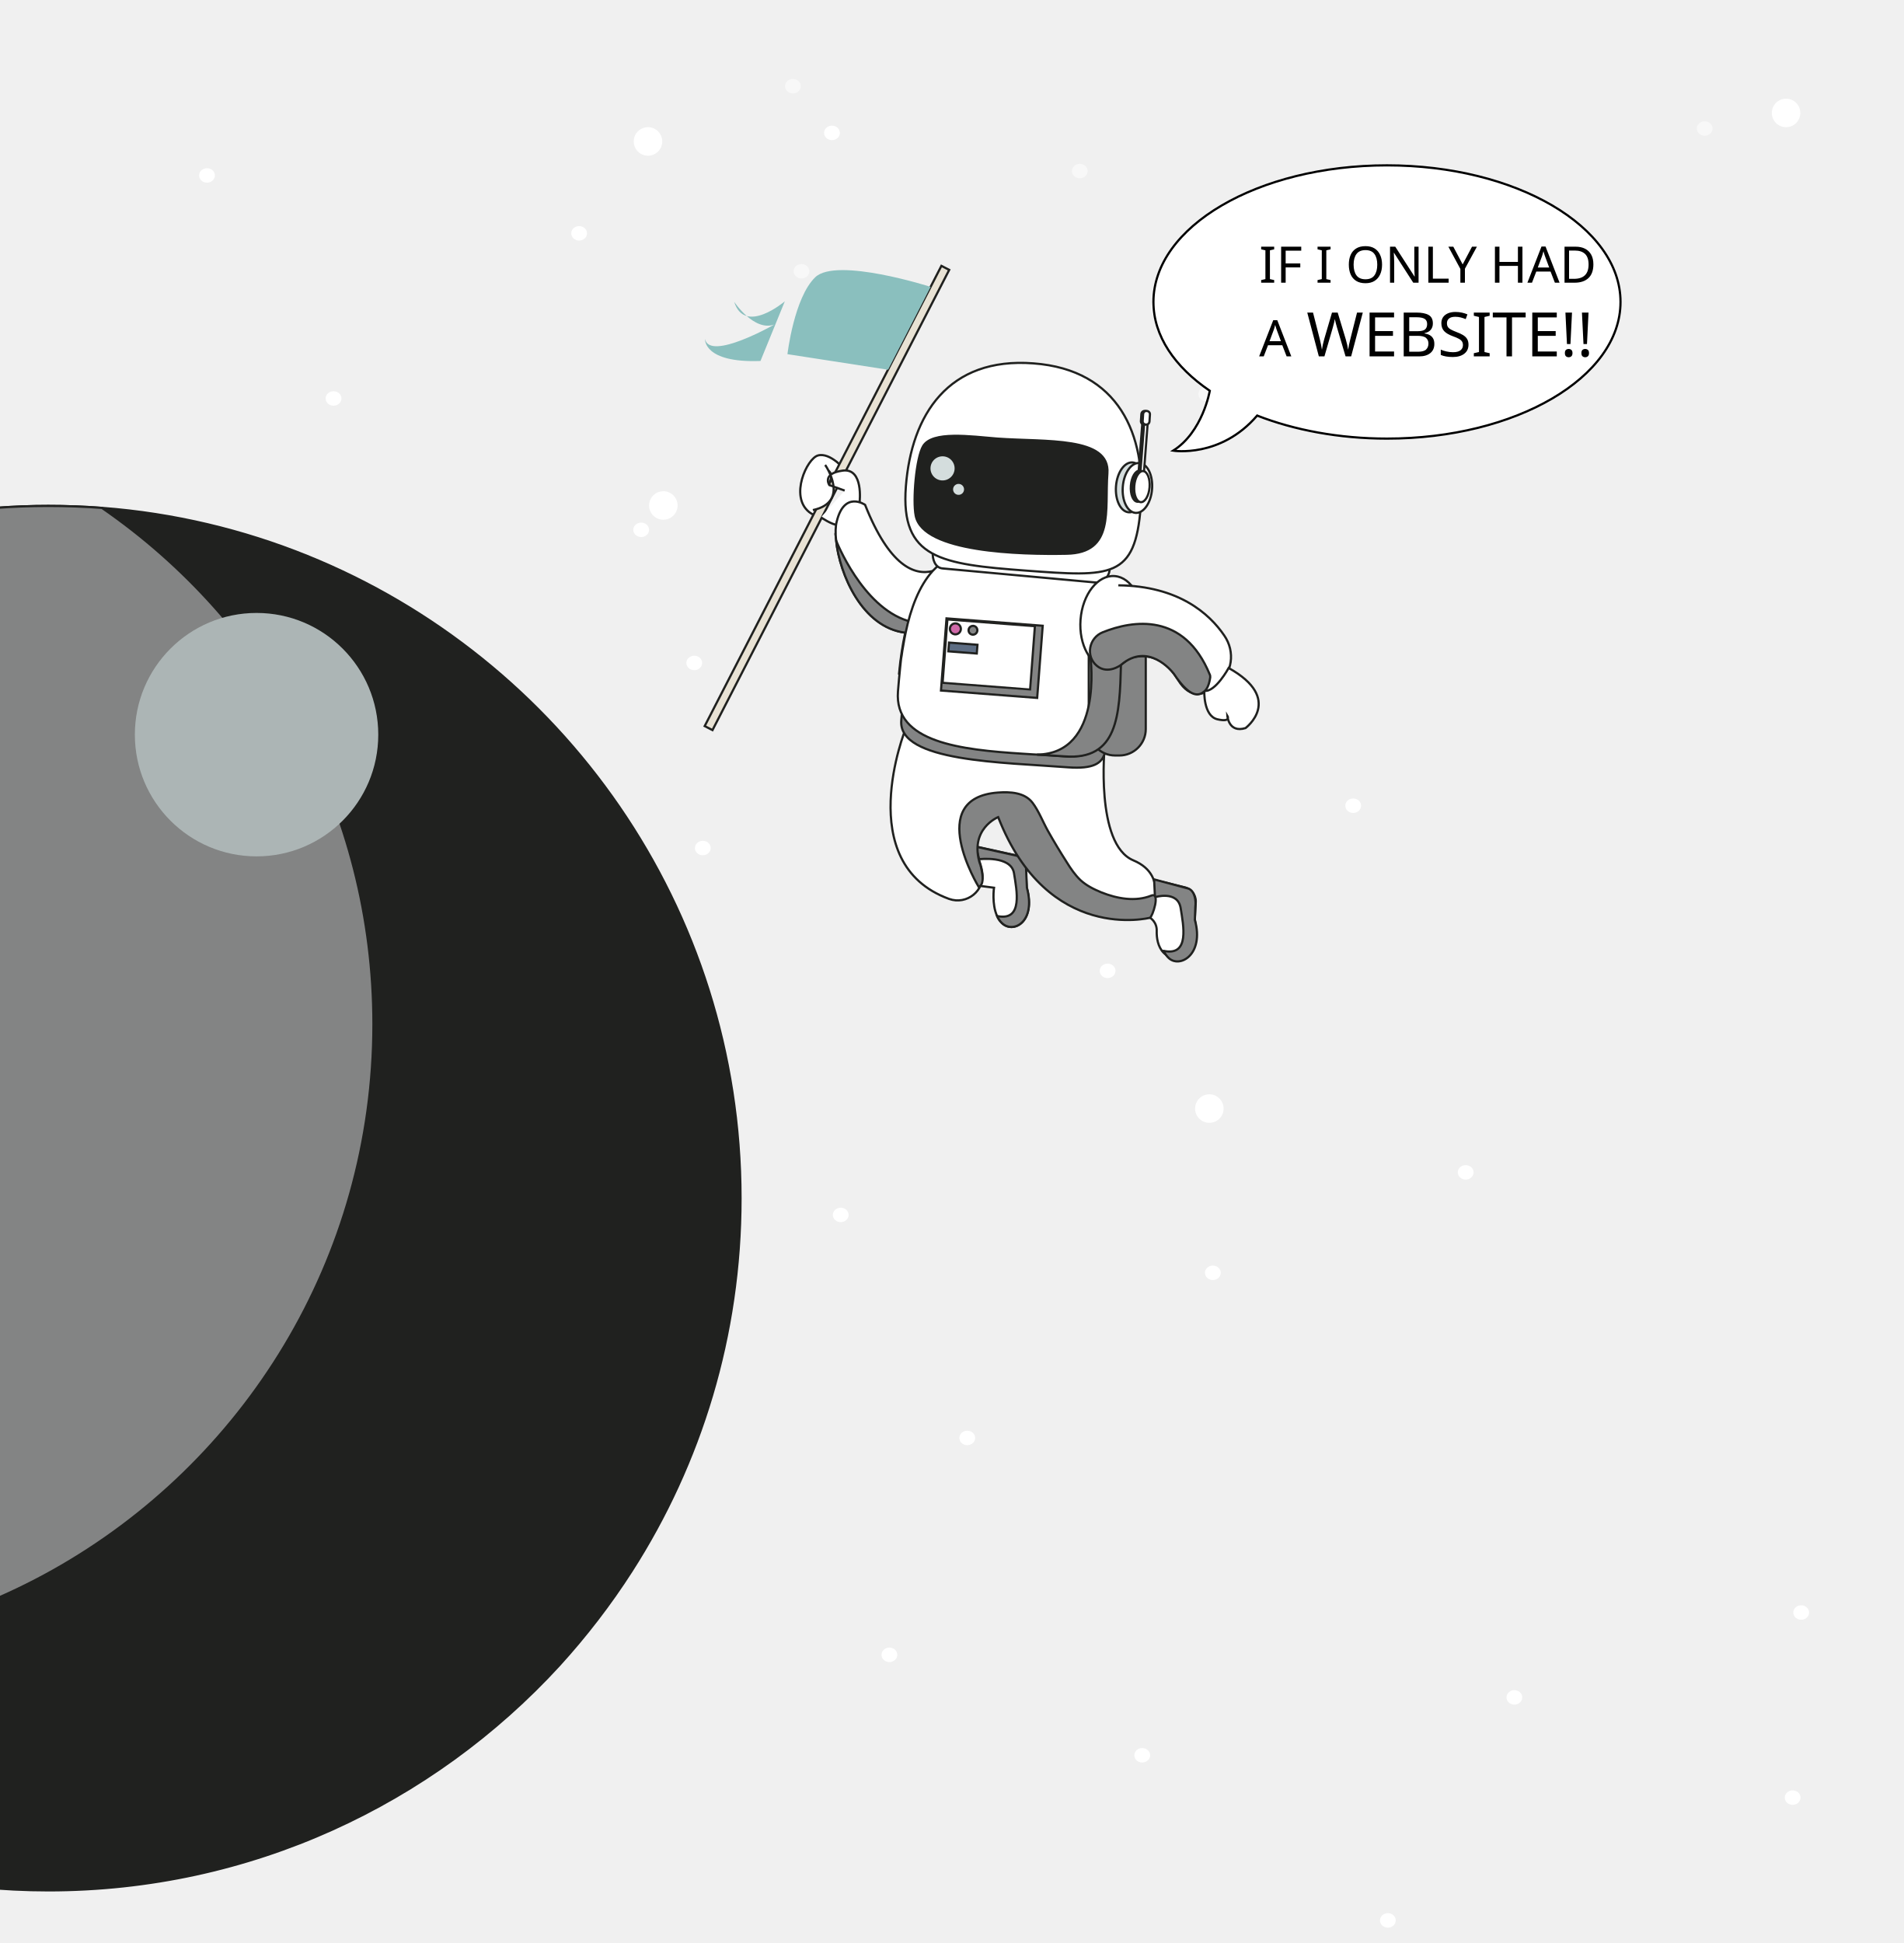
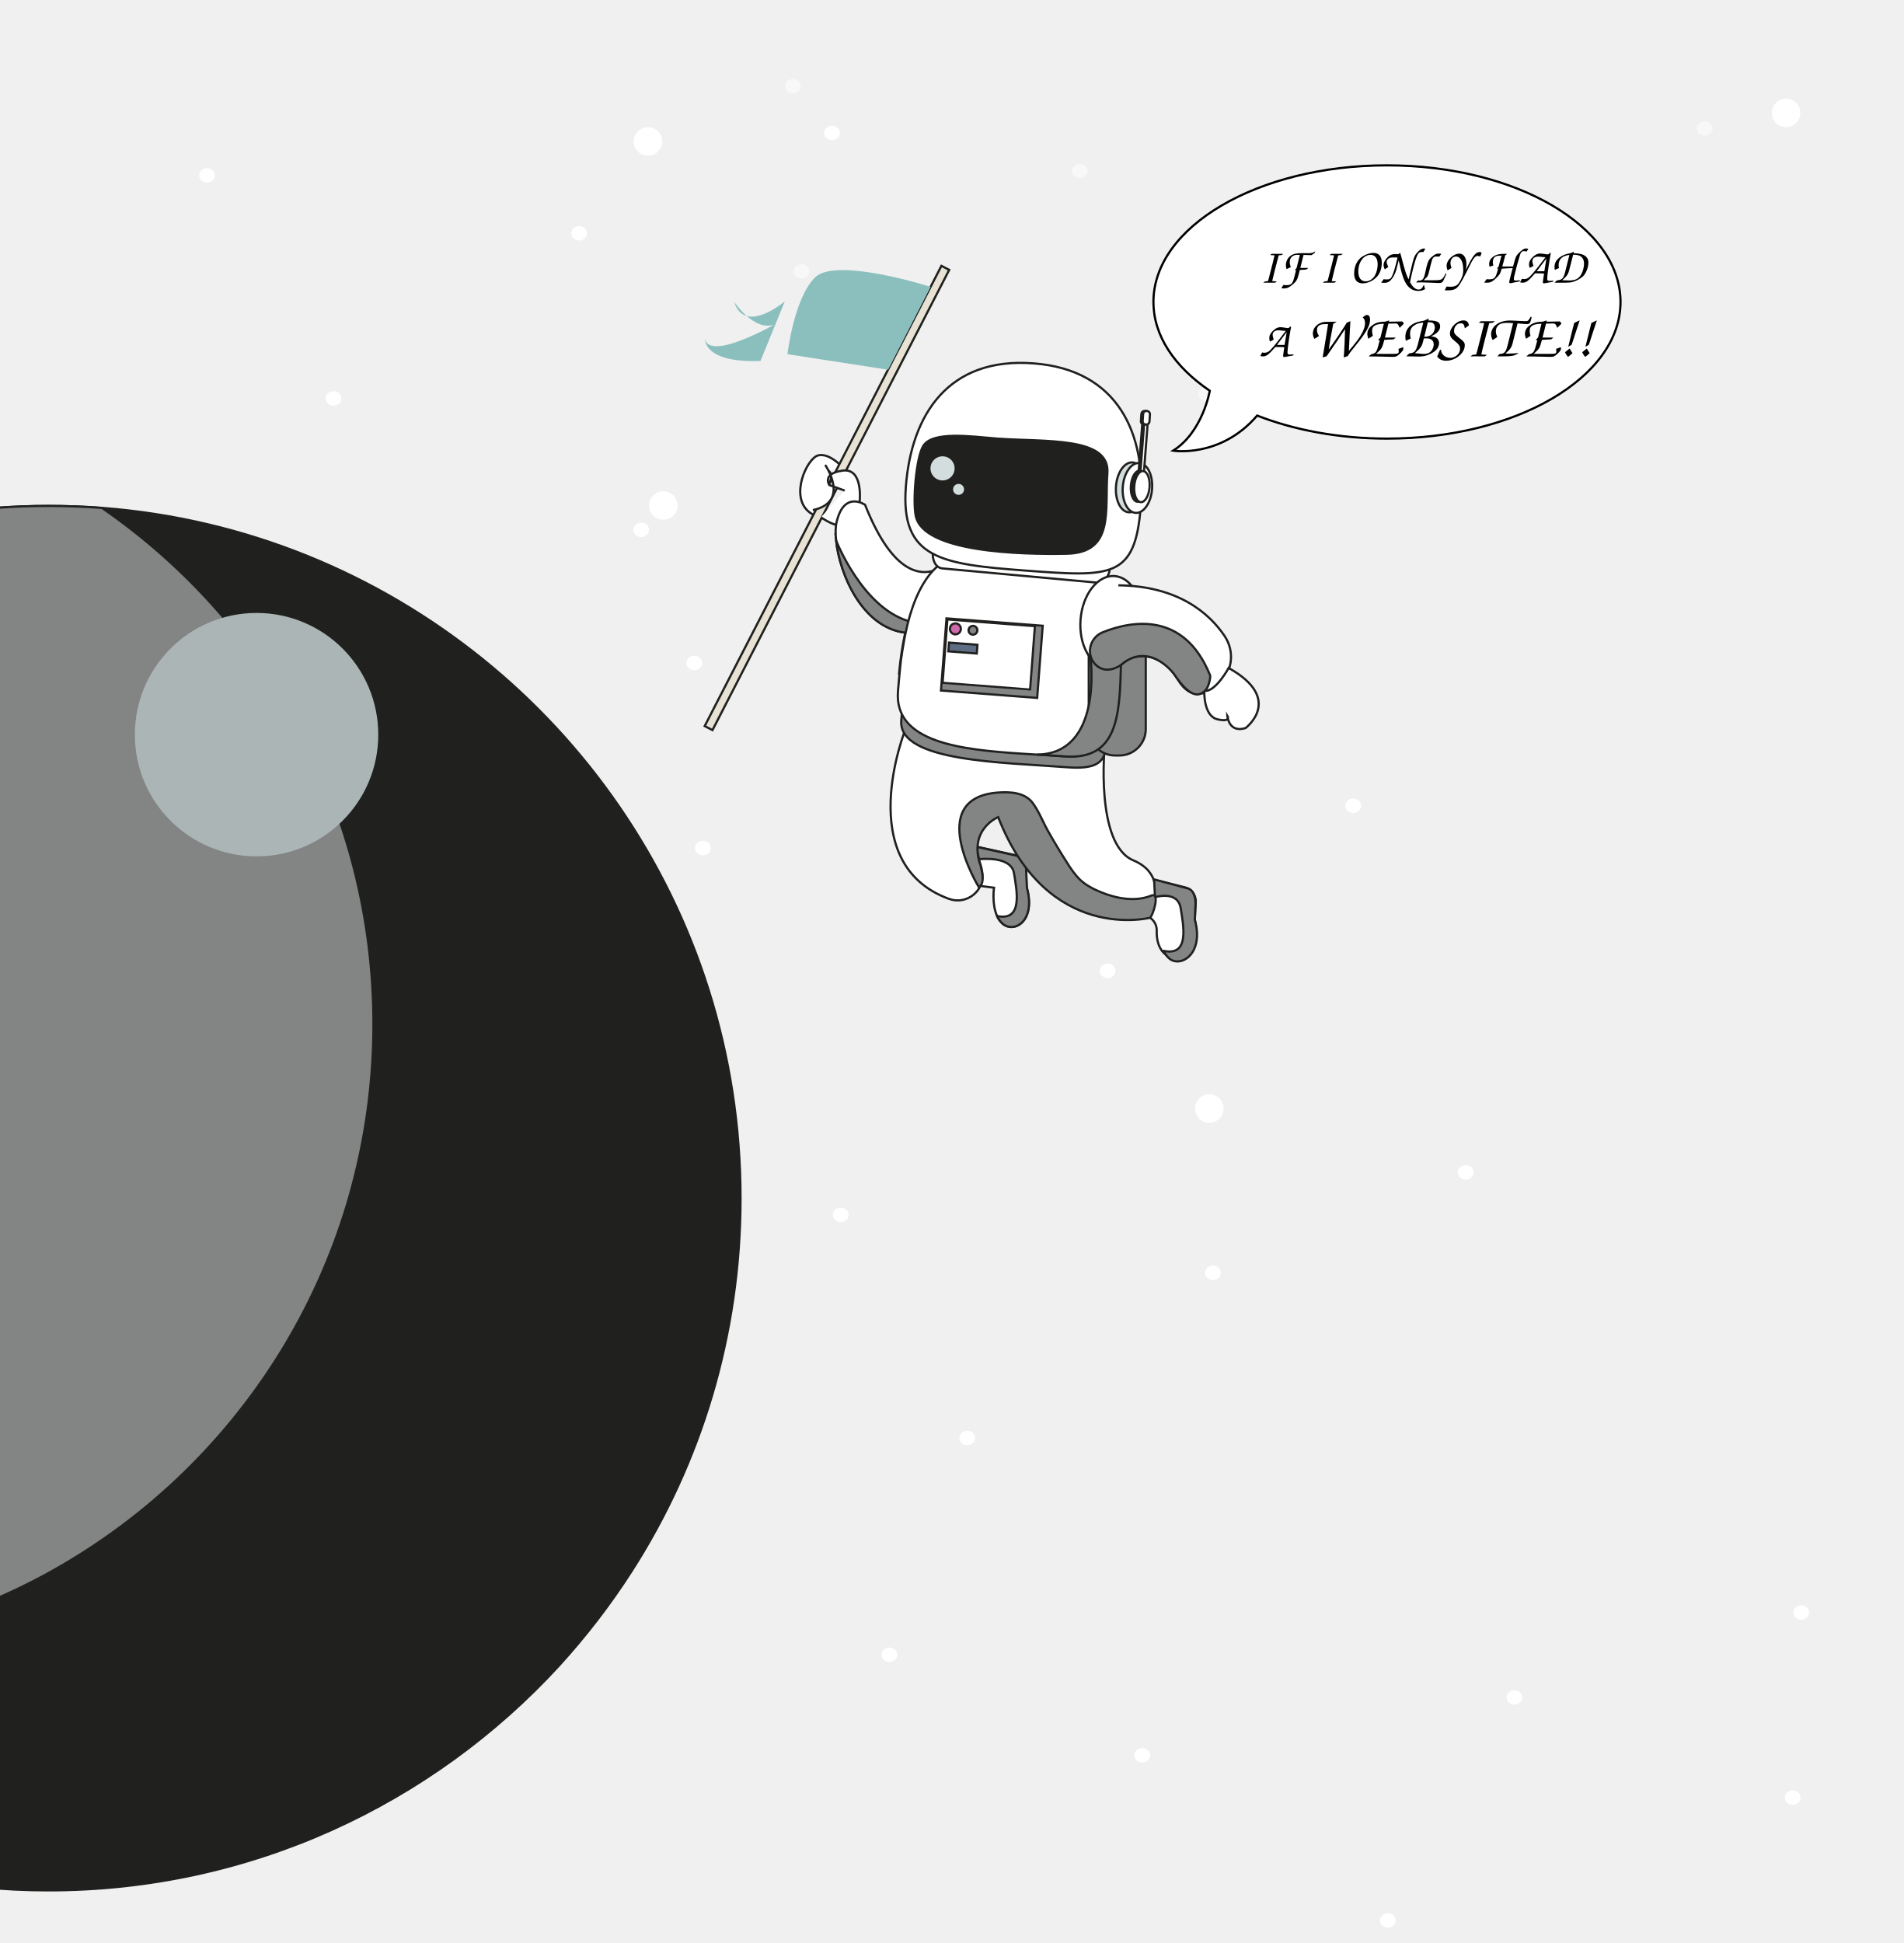
<svg xmlns="http://www.w3.org/2000/svg" id="Layer_1" viewBox="0 0 868 886">
-   <style>.st0{fill:#fff}.st1{opacity:.51}.st2{fill:#20211f}.st3{fill:#fff}.st3,.st4,.st5,.st6,.st7,.st8{stroke:#20211f;stroke-miterlimit:10}.st4{fill:#e8e2d4}.st5{fill:#838484}.st6{fill:#20211f}.st7{fill:#d4dddd}.st8{fill:#d069a9}.st9{fill:#838484}.st10{fill:#5d6d83;stroke:#20211f;stroke-miterlimit:10}.st11{fill:#e8e2d4}.st12{fill:#8abfbe}.st13{fill:#fff;stroke:#000;stroke-miterlimit:10}.st14{font-family:'Mistral'}.st15{font-size:23px}.st16{font-size:28px}.st17{stroke:#838484;stroke-miterlimit:10}.st17,.st18{fill:#acb5b5}.st19,.st20{fill:none;stroke:#838484;stroke-width:2.032;stroke-miterlimit:10}.st20{stroke:#fff;stroke-width:4}</style>
+   <style>.st0{fill:#fff}.st1{opacity:.51}.st2{fill:#20211f}.st3{fill:#fff}.st3,.st4,.st5,.st6,.st7,.st8{stroke:#20211f;stroke-miterlimit:10}.st4{fill:#e8e2d4}.st5{fill:#838484}.st6{fill:#20211f}.st7{fill:#d4dddd}.st8{fill:#d069a9}.st9{fill:#838484}.st10{fill:#5d6d83;stroke:#20211f;stroke-miterlimit:10}.st11{fill:#e8e2d4}.st12{fill:#8abfbe}.st13{fill:#fff;stroke:#000;stroke-miterlimit:10}.st14{font-family:'Pangolin', cursive;}.st15{font-size:23px}.st16{font-size:28px}.st17{stroke:#838484;stroke-miterlimit:10}.st17,.st18{fill:#acb5b5}.st19,.st20{fill:none;stroke:#838484;stroke-width:2.032;stroke-miterlimit:10}.st20{stroke:#fff;stroke-width:4}</style>
  <circle class="st0" cx="531.5" cy="140.5" r="6.5" />
  <circle class="st0" cx="295.5" cy="64.5" r="6.5" />
  <circle class="st0" cx="302.5" cy="230.5" r="6.5" />
  <circle class="st0" cx="551.5" cy="505.5" r="6.5" />
  <circle class="st0" cx="814.5" cy="51.5" r="6.5" />
  <ellipse class="st0" cx="447.4" cy="341" rx="3.6" ry="3.3" />
  <ellipse class="st0" cx="316.6" cy="302.3" rx="3.6" ry="3.3" />
  <ellipse class="st0" cx="320.5" cy="386.7" rx="3.6" ry="3.3" />
  <ellipse class="st0" cx="505.1" cy="442.7" rx="3.6" ry="3.3" />
  <ellipse class="st0" cx="617.1" cy="367.4" rx="3.6" ry="3.3" />
  <g class="st1">
    <ellipse class="st0" cx="492.4" cy="78" rx="3.6" ry="3.3" />
    <ellipse class="st0" cx="777.4" cy="58.6" rx="3.6" ry="3.3" />
    <ellipse class="st0" cx="361.6" cy="39.3" rx="3.6" ry="3.3" />
    <ellipse class="st0" cx="365.5" cy="123.7" rx="3.6" ry="3.3" />
    <ellipse class="st0" cx="550.1" cy="179.7" rx="3.6" ry="3.3" />
    <ellipse class="st0" cx="662.1" cy="104.4" rx="3.6" ry="3.3" />
  </g>
  <ellipse class="st0" cx="383.4" cy="554" rx="3.6" ry="3.3" />
  <ellipse class="st0" cx="668.4" cy="534.6" rx="3.6" ry="3.3" />
  <ellipse class="st0" cx="252.6" cy="515.3" rx="3.6" ry="3.3" />
  <ellipse class="st0" cx="256.5" cy="599.7" rx="3.6" ry="3.3" />
  <ellipse class="st0" cx="441.1" cy="655.7" rx="3.6" ry="3.3" />
  <ellipse class="st0" cx="553.1" cy="580.4" rx="3.6" ry="3.3" />
  <ellipse class="st0" cx="690.6" cy="774" rx="3.6" ry="3.3" />
  <ellipse class="st0" cx="405.6" cy="754.6" rx="3.6" ry="3.3" />
  <ellipse class="st0" cx="821.4" cy="735.3" rx="3.6" ry="3.3" />
  <ellipse class="st0" cx="817.5" cy="819.7" rx="3.6" ry="3.3" />
  <ellipse class="st0" cx="632.9" cy="875.7" rx="3.6" ry="3.3" />
  <ellipse class="st0" cx="520.9" cy="800.4" rx="3.6" ry="3.3" />
  <ellipse class="st0" cx="94.4" cy="80" rx="3.6" ry="3.3" />
  <ellipse class="st0" cx="379.4" cy="60.6" rx="3.6" ry="3.3" />
  <ellipse class="st0" cx="152.1" cy="181.7" rx="3.6" ry="3.3" />
  <ellipse class="st0" cx="264.1" cy="106.4" rx="3.6" ry="3.3" />
  <g id="astronaut_1_">
    <g id="astronaut">
      <path class="st2" d="M412.6 287.9c-19.5-2.7-29.2-26.8-30.8-41.5-.4-3.5-.3-6.5.3-8.6 1.4-5.7 4-8.6 7.6-8.6 2.1 0 4 1.1 4.5 1.4 8.1 20.5 17.4 30.8 27.6 30.8.7 0 1.5-.1 2.2-.2-4.3 5.2-7.7 12.4-10.2 21.8-.5 1.6-.9 3.3-1.2 4.9z" />
      <path class="st2" d="M389.6 229.7c1.8 0 3.5.9 4.1 1.2 8.2 20.6 17.6 31 28 31h1.1c-4 5.2-7.1 12.1-9.5 21-.4 1.5-.8 3.1-1.1 4.5-10.2-1.6-17.1-9.3-21-15.6-4.7-7.4-8-16.9-8.9-25.4-.4-3.4-.3-6.4.2-8.5 1.4-5.5 3.8-8.2 7.1-8.2m0-1c-2.8 0-6.2 1.8-8 9-.5 2.2-.6 5.3-.3 8.8 1.6 15.3 11.9 39.6 31.7 42 .4-1.8.8-3.6 1.3-5.4 2.4-8.9 5.8-16.9 11-22.7-1.1.3-2.3.5-3.6.5-7.8 0-17.6-6.5-27.2-30.7 0 0-2.2-1.5-4.9-1.5zm47.6 23.4s-.2.3-.7.9l.9-.3c0-.2-.1-.4-.2-.6zm29.3 91.6c1.6.2 3.2.3 4.7.3-1.6-.1-3.1-.2-4.7-.3zm-54.6-49.3c.3-2 .7-4 1.1-5.9-.4 1.9-.8 3.9-1.1 5.9z" />
      <path class="st2" d="M413 288.5c-.4 1.9-.8 3.9-1.1 5.9.3-2 .7-4 1.1-5.9zm-1.1 5.8c0 .1 0 .1 0 0 0 .1 0 .1 0 0zm54.6 49.4c1.5.2 3 .3 4.3.3h.4c-1.6-.1-3.1-.2-4.7-.3z" />
      <path class="st2" d="M487.7 344.5c-1 0-2.1 0-3.2-.1-3.8-.3-7.8-.5-12-.8-22.6-1.3-48.2-2.8-58.3-14.4-3.3-3.8-4.7-8.3-4.3-13.9 2.3-29.5 8.4-63.3 35.7-63.3.9 0 1.8 0 2.7.1 22 1.7 44 4.7 55.3 14.9-4.9 2.7-8.5 9.5-9.1 17.2-.4 5.2.6 10.1 2.7 14 2.2 3.9 5.3 6.2 8.8 6.5h.7c1.3 0 2.7-.3 4-.9-.6 21-1.4 40.7-23 40.7z" />
      <path class="st2" d="M445.7 252.5c.9 0 1.8 0 2.7.1 21.6 1.7 43.1 4.6 54.5 14.3-4.8 3-8.2 9.6-8.8 17.3-.4 5.3.6 10.3 2.7 14.2 2.2 4.1 5.5 6.5 9.2 6.7h.7c1.2 0 2.3-.2 3.4-.6-.3 9.9-.7 20.1-3.5 27.3-3.2 8.2-9.3 12.1-19 12.1-1 0-2.1 0-3.1-.1-3.8-.3-7.8-.5-12-.8-22.5-1.3-48-2.8-57.9-14.2-3.2-3.7-4.6-8.1-4.1-13.5 1-12.9 2.8-29.2 8.1-41.9 5.8-14 14.7-20.9 27.1-20.9m0-1c-28.7 0-34.1 36.2-36.2 63.8-2.2 28.4 43.8 27.2 75 29.6 1.1.1 2.2.1 3.2.1 22.3 0 23-19.9 23.6-42-1.4.8-2.9 1.2-4.5 1.2h-.6c-6.9-.5-11.8-9.4-11-19.9.6-8.1 4.5-14.8 9.5-17.1-11.5-11-34.6-13.9-56.1-15.5-1.1-.2-2-.2-2.9-.2z" />
      <path class="st3" d="M521.6 417.5h.3c3.3.5 5.7 3.5 5.6 6.9-.1 3.3.5 7.3 3.1 10 2.9 3 8.1 2.8 11.5-.7 2.6-2.6 4.1-7.2 2.9-13.6-.1-.5-.1-1.1-.1-1.6l.4-7.1c.2-3.2-2-6.1-5.1-6.8l-13.5-3.3c-3.8-.9-7.6 1.6-8.2 5.5-.6 4.6-.6 10.1 3.1 10.7zm-136-203s-6.9-8.4-12.6-6.8c-5 1.4-13 18.6-4 25.8 1.3 1 2.9 1.8 5 2.4 0 0 1.6-.9 2.5-12.8 0 0 5.9-7.6-.3-9.1" />
      <path transform="rotate(27.221 377.15 227.112)" class="st4" d="M375.1 109.1h4v236h-4z" />
      <path class="st3" d="M376.3 212s11.7 16.9-5.6 20.6m3.7 3.3s4.8 3.4 8 3.6S392 229 392 229s1.9-15.7-7.7-14.4c-9.7 1.3-6.1 6.6-6.1 6.6l7 2.5m71.6 197.1c-.9-.9-1.6-1.9-2.1-3.1-2.5-5.5-1.4-12.9-1.4-12.9l-6.1-.8c-6.1-.8-3-18.2-3-18.2l.8.2 22.6 5 .6 13.7c4.4 15.8-6.3 21.3-11.4 16.1z" />
      <path class="st3" d="M412.9 332.6s-24.6 61.1 19.9 77.3c8.1 2.9 16.5-3.8 15.1-12.3-.2-1.4-.6-3-1.2-4.7-4.9-14.4 7.7-22.5 7.7-22.5s7.4 21.6 33.4 34.7c26.1 13 36.1 12.8 36.1 12.8s10.4-18.3-7.1-25.6c-17.5-7.4-13-52.2-13-52.2l-90.9-7.5zm20.2-50.5c-1.5 2.1-2.7 3.3-2.7 3.3-6.5 2.9-12.3 3.8-17.4 3.1-19.8-2.4-30.1-26.7-31.7-42-.4-3.5-.3-6.6.3-8.8 3.5-14.1 12.9-7.5 12.9-7.5 11.1 28 22.5 32.3 30.8 30.2 5.5-1.4 9.6-5.6 11.2-7.5.5-.5.7-.9.7-.9.1.2.2.4.2.6 5.1 13.5-.6 24.3-4.3 29.5z" />
      <path class="st5" d="M410 307c.6-6.1 1.5-12.5 2.8-18.5-19.7-2.4-29.9-26.7-31.5-42 0 0 11.8 30.2 32.7 36.6 5.3 1.6 11.2 1.7 17.7-.6.4-.1.7-.3 1.1-.4 23-7.8-4.7 21.8-22.8 24.9z" />
      <path class="st5" d="M487.1 349.9c-29.6-2.3-77.5-2.5-76.1-21.3 1.4-18.8 6-43.7 35.6-41.5 18.7 1.4 38.6 3.6 50.5 9.7 1.2.6 1.4 2.4.2 3.2-3.2 2.1-5.4 5.6-5.7 9.8-.5 6.9 4.3 13 10.9 13.5.9.1 1.8.9 1.7 1.8-1.3 13.9 6 26.5-17.1 24.8z" />
      <path class="st3" d="M484.4 344.8c-4.2-.3-8.6-.6-13.2-.8-1.5-.1-3.1-.2-4.7-.3-28.2-1.8-58.8-5.1-57-28.4.3-3.5.6-7.3 1-11 .1-.9.2-1.9.3-2.8.1-.9.2-1.8.4-2.7.2-1.5.4-2.9.7-4.4.3-2 .7-3.9 1.1-5.9 2.3-11 6.1-21.2 12.3-28.1l.6-.6.5-.5.2-.2.5-.5c.4-.4.8-.8 1.3-1.1.2-.1.4-.3.5-.4.1-.1.2-.1.3-.2.2-.1.3-.3.5-.4.2-.2.5-.3.7-.5.2-.2.5-.3.7-.5.2-.1.4-.2.5-.3.3-.2.5-.3.8-.5l1.8-.9c.2-.1.3-.1.5-.2.5-.2 1.1-.4 1.7-.6l.9-.3c.3-.1.7-.2 1.1-.3.1 0 .2 0 .3-.1.3-.1.7-.2 1-.2.1 0 .2 0 .3-.1.4-.1.8-.1 1.1-.2h.1c.3 0 .7-.1 1-.1h.9c.3 0 .6-.1 1-.1h1.4c.9 0 1.9 0 2.9.1 21.5 1.6 44.6 4.5 56.1 15.5-4.9 2.3-8.8 9-9.5 17.1-.2 3 0 5.8.6 8.3 1.5 6.5 5.5 11.2 10.4 11.6 1.8.1 3.5-.3 5.1-1.2-.5 23.1-1.2 43.8-26.7 41.8z" />
      <path class="st3" d="M499.5 265.6l-69.7-6.4c-3.3-.3-4.7-4.1-4.4-7.4.3-3.3 4-3.7 7.3-3.5l67.8 5.2c3.3.3 5.8 3.2 5.5 6.4-.3 3.4-3.2 5.9-6.5 5.7z" />
      <path class="st3" d="M520.2 231c-2.5 32.8-13.4 32.1-52.3 29.2s-57.3-5.5-54.8-38.3 19.4-59.2 58.2-56.2c38.9 2.9 51.5 32.5 48.9 65.3z" />
      <path class="st6" d="M505 215.8c-1.3 16.8 3.4 36.3-18.6 36.7-21 .4-65.4-.6-68.8-17.3-1.4-7.1.2-26.5 3.4-31.8 4.2-6.9 21.5-4.4 33.8-3.4 22.1 1.6 51.5-1 50.2 15.8z" />
      <ellipse transform="rotate(-85.613 515.574 222.276) scale(1.00003)" class="st7" cx="515.6" cy="222.3" rx="11.4" ry="6.7" />
      <ellipse transform="rotate(-85.613 518.707 222.516) scale(1.00003)" class="st3" cx="518.7" cy="222.5" rx="11.4" ry="6.7" />
      <path transform="rotate(4.387 520.95 203.777) scale(1.00003)" class="st6" d="M520.1 192.8h1.6v22h-1.6z" />
      <ellipse transform="rotate(-85.613 519.159 221.763) scale(1.00003)" class="st6" cx="519.2" cy="221.8" rx="7.1" ry="3.5" />
      <path transform="rotate(4.387 521.704 204.228) scale(1.00003)" class="st3" d="M520.9 192.8h1.6v22.8h-1.6z" />
      <ellipse transform="rotate(-85.613 520.726 221.883) scale(1.00003)" class="st3" cx="520.7" cy="221.9" rx="7.1" ry="3.5" />
      <path class="st6" d="M521.7 193.6c-.9-.1-1.5-.8-1.4-1.7l.2-3.1c.1-.9.8-1.5 1.7-1.4.9.1 1.5.8 1.4 1.7l-.2 3.1c-.1.8-.8 1.5-1.7 1.4z" />
      <path class="st3" d="M522.5 193.6c-.9-.1-1.5-.8-1.4-1.7l.2-3.1c.1-.9.8-1.5 1.7-1.4.9.1 1.5.8 1.4 1.7l-.2 3.1c-.1.9-.8 1.5-1.7 1.4z" />
      <path class="st5" d="M522.5 332.5c0 6.6-5.4 12-12 12h-2c-6.6 0-12-5.4-12-12v-53c0-6.6 5.4-12 12-12h2c6.6 0 12 5.4 12 12v53z" />
      <path transform="rotate(4.387 452.277 300.06) scale(1.00003)" class="st5" d="M430.3 283.6h44v33h-44z" />
      <path transform="rotate(-85.614 450.88 298.444) scale(1.00003)" class="st0" d="M436.4 278.4h29v40h-29z" />
      <path class="st2" d="M432.5 283l38.9 3-2.1 27.9-38.9-3 2.1-27.9m-.9-1.1l-2.3 29.9 40.9 3.1 2.3-29.9-40.9-3.1z" />
      <ellipse transform="rotate(-85.613 506.673 283.668) scale(1.00003)" class="st3" cx="506.7" cy="283.7" rx="21" ry="14" />
      <path class="st3" d="M511.4 301.8s15.3-9.6 25.9 8.3c5.4 9 12.2 6.9 17.6 2.6 7.2-5.7 8.5-15.5 3.4-22.9-6.8-10-20.9-22.6-48.3-22.9" />
      <path class="st3" d="M549.2 315s-.5 11.5 6 13 4.5-1.7 4.5-1.7.5 8.1 8.3 5.7c0 0 17.7-13.2-7.7-27.4 0 0-6.1 11.2-11.1 10.4z" />
      <ellipse transform="rotate(-85.613 429.809 213.583) scale(1.00003)" class="st7" cx="429.8" cy="213.6" rx="6" ry="6" />
      <ellipse transform="rotate(-85.613 437.097 223.168) scale(1.00003)" class="st7" cx="437.1" cy="223.2" rx="3" ry="3" />
      <path class="st5" d="M485.5 344.9c-4-.3-8.2-.5-12.6-.8 30.3-.4 24.4-44.1 24.4-44.1l.4-5c11.3 5.1 3.9 8.8 8.6 9.2 1.7.1 3.4-.3 4.9-1.2-.6 23.1-1.4 43.8-25.7 41.9z" />
      <path class="st5" d="M502.9 288.3c13.7-5.5 37.1-9.2 48.8 19.3.2.4.2.8.2 1.3-.2 1.4-.8 4.7-2.5 6.2-2.1 1.8-5.9 4.5-14.2-8l-.1-.1c-.8-1-11.5-14.4-23.9-3.8 0 0-6 4.6-11 .4-5.3-4.4-3.6-12.8 2.7-15.3z" />
      <ellipse transform="rotate(-85.613 435.73 286.75) scale(1.00003)" class="st8" cx="435.7" cy="286.7" rx="2.5" ry="2.5" />
      <path class="st9" d="M443.6 289.4c-1.1-.1-1.9-1-1.8-2.1.1-1 1-1.8 2-1.8h.2c1.1.1 1.9 1 1.8 2.1-.1 1-1 1.8-2 1.8h-.2z" />
      <path class="st2" d="M443.7 285.9h.1c.4 0 .8.2 1 .5.3.3.4.7.4 1.1-.1.8-.7 1.4-1.5 1.4h-.1c-.4 0-.8-.2-1-.5-.3-.3-.4-.7-.4-1.1.1-.8.7-1.4 1.5-1.4m0-1c-1.3 0-2.4 1-2.5 2.3-.1 1.4.9 2.6 2.3 2.7h.2c1.3 0 2.4-1 2.5-2.3.1-1.4-.9-2.6-2.3-2.7h-.2z" />
      <path transform="rotate(4.387 439.083 295.537) scale(1.00003)" class="st10" d="M432.6 293.5h13v4h-13z" />
      <path class="st5" d="M532.8 436.7c-.9-.9-1.6-1.9-2.1-3.1.1 0 .3 0 .5.1 11.3 2 8.5-11.6 7.2-19.7-1.4-8.1-11.7-4.9-11.7-4.9l-.4-8.1 15.7 4.2c2.8 1.1 3.5 5.4 3.1 8.3l-.2 6c4.4 15.8-7 22.3-12.1 17.2zm-76-15.9c-.9-.9-1.6-1.9-2.1-3.1.1 0 .3 0 .5.1 11.3 2 8.5-11.6 7.2-19.7-1.4-8.1-15.9-6.3-15.9-6.3l-1.4-5.7 22.6 5 .6 13.7c4.3 15.7-6.4 21.2-11.5 16z" />
      <path class="st5" d="M446.3 404.4s-24.8-40.5 8.8-43c5.5-.4 12.2-.1 15.8 4.7 2.8 3.7 4.7 8.7 7 12.8 2.7 4.8 5.6 9.6 8.6 14.3 1.8 2.9 3.7 5.7 6.2 8.1 2.7 2.5 6.1 4.2 9.5 5.6 7.2 2.9 15.6 4.4 22.8 1.5 4.4-1.8.5 9.8-.6 10.1 0 0-46.6 12-69.2-45.9 0 0-13.5 5.4-8.2 21.7 0-.1 2.9 8.9-.7 10.1z" />
      <path class="st12" d="M424.4 130.8s-42.9-13.7-52.6-4.4-12.7 35.1-12.7 35.1l45.9 7.1 19.4-37.8zm-66.5 6.6s-18.3 15.6-23.1.2c0 0 9 13.7 18.3 10.4 0 0-29.4 16.8-31.6 6.6 0 0-.8 11 25.3 10" />
      <path class="st13" d="M739 137.7c0 34.4-47.7 62.3-106.5 62.3-21.9 0-42.3-3.9-59.2-10.5-16.7 19.5-38.3 16-38.3 16 13.5-8.5 16.7-27.3 16.7-27.3-16-10.9-25.7-25-25.7-40.5 0-34.4 47.7-62.3 106.5-62.3S739 103.3 739 137.7z" />
      <text transform="translate(574.204 128.911)">
        <tspan x="0" y="0" class="st14 st15">IF I ONLY HAD </tspan>
        <tspan x="0" y="33.6" class="st14 st15">A </tspan>
        <tspan x="21.6" y="33.6" class="st14 st16">WEBSITE!!</tspan>
      </text>
    </g>
  </g>
  <ellipse class="st0" cx="7.4" cy="261" rx="3.6" ry="3.3" />
  <ellipse class="st0" cx="292.4" cy="241.6" rx="3.6" ry="3.3" />
  <ellipse class="st0" cx="65.1" cy="362.7" rx="3.6" ry="3.3" />
  <ellipse class="st0" cx="177.1" cy="287.4" rx="3.6" ry="3.3" />
  <path class="st6" d="M337.7 546.4c0 62.6-18.2 120.9-49.6 169.9-9.8 15.3-20.9 29.7-33.1 43.1C197.2 822.4 114.3 862 22.1 862c-85.1 0-162.3-33.7-219.1-88.4-15.5-14.9-29.4-31.4-41.6-49.2-34.7-50.7-54.9-112-54.9-178 0-79.2 29.2-151.6 77.4-207.1 38.6-44.3 89.3-77.8 147-95.2 28.9-8.7 59.5-13.4 91.2-13.4 8.3 0 16.4.3 24.5.9 32.8 2.5 64.3 10.1 93.5 21.9 115.8 46.8 197.6 160.3 197.6 292.9z" />
  <path class="st5" d="M170.3 467c0 107.2-59.1 200.5-146.4 249.3-41.1 23-88.6 36.1-139 36.1-44.2 0-86.1-10.1-123.5-28-95.8-46-162.1-144-162.1-257.4 0-122.1 77.2-226.2 184.2-267v139.3c39-44.3 89.5-77.8 147.2-95.2 28.9-8.7 59.6-13.4 91.2-13.4 8.3 0 16.5.3 24.6.9 74.8 51.6 123.8 137.8 123.8 235.4z" />
  <circle class="st18" cx="117" cy="335" r="55.5" />
</svg>
